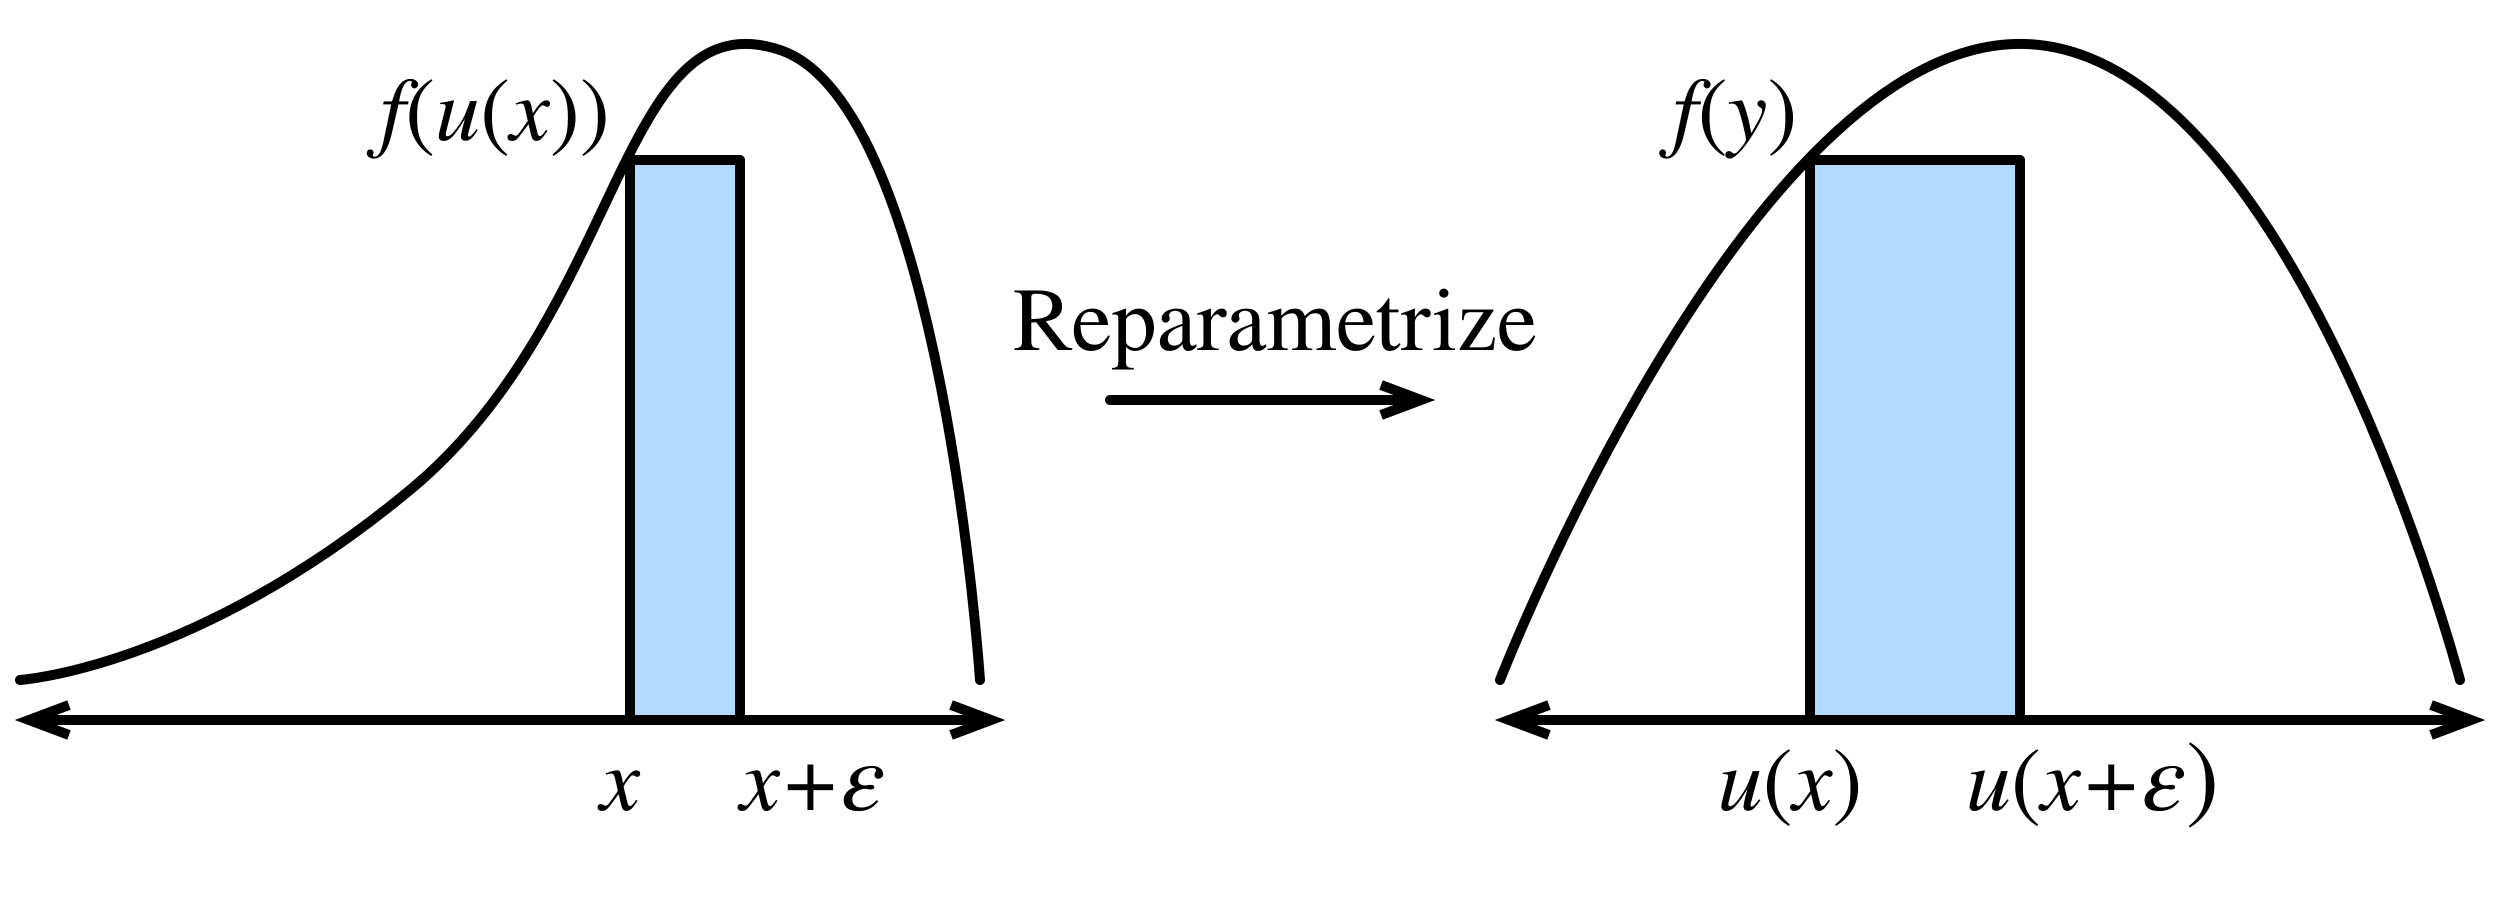
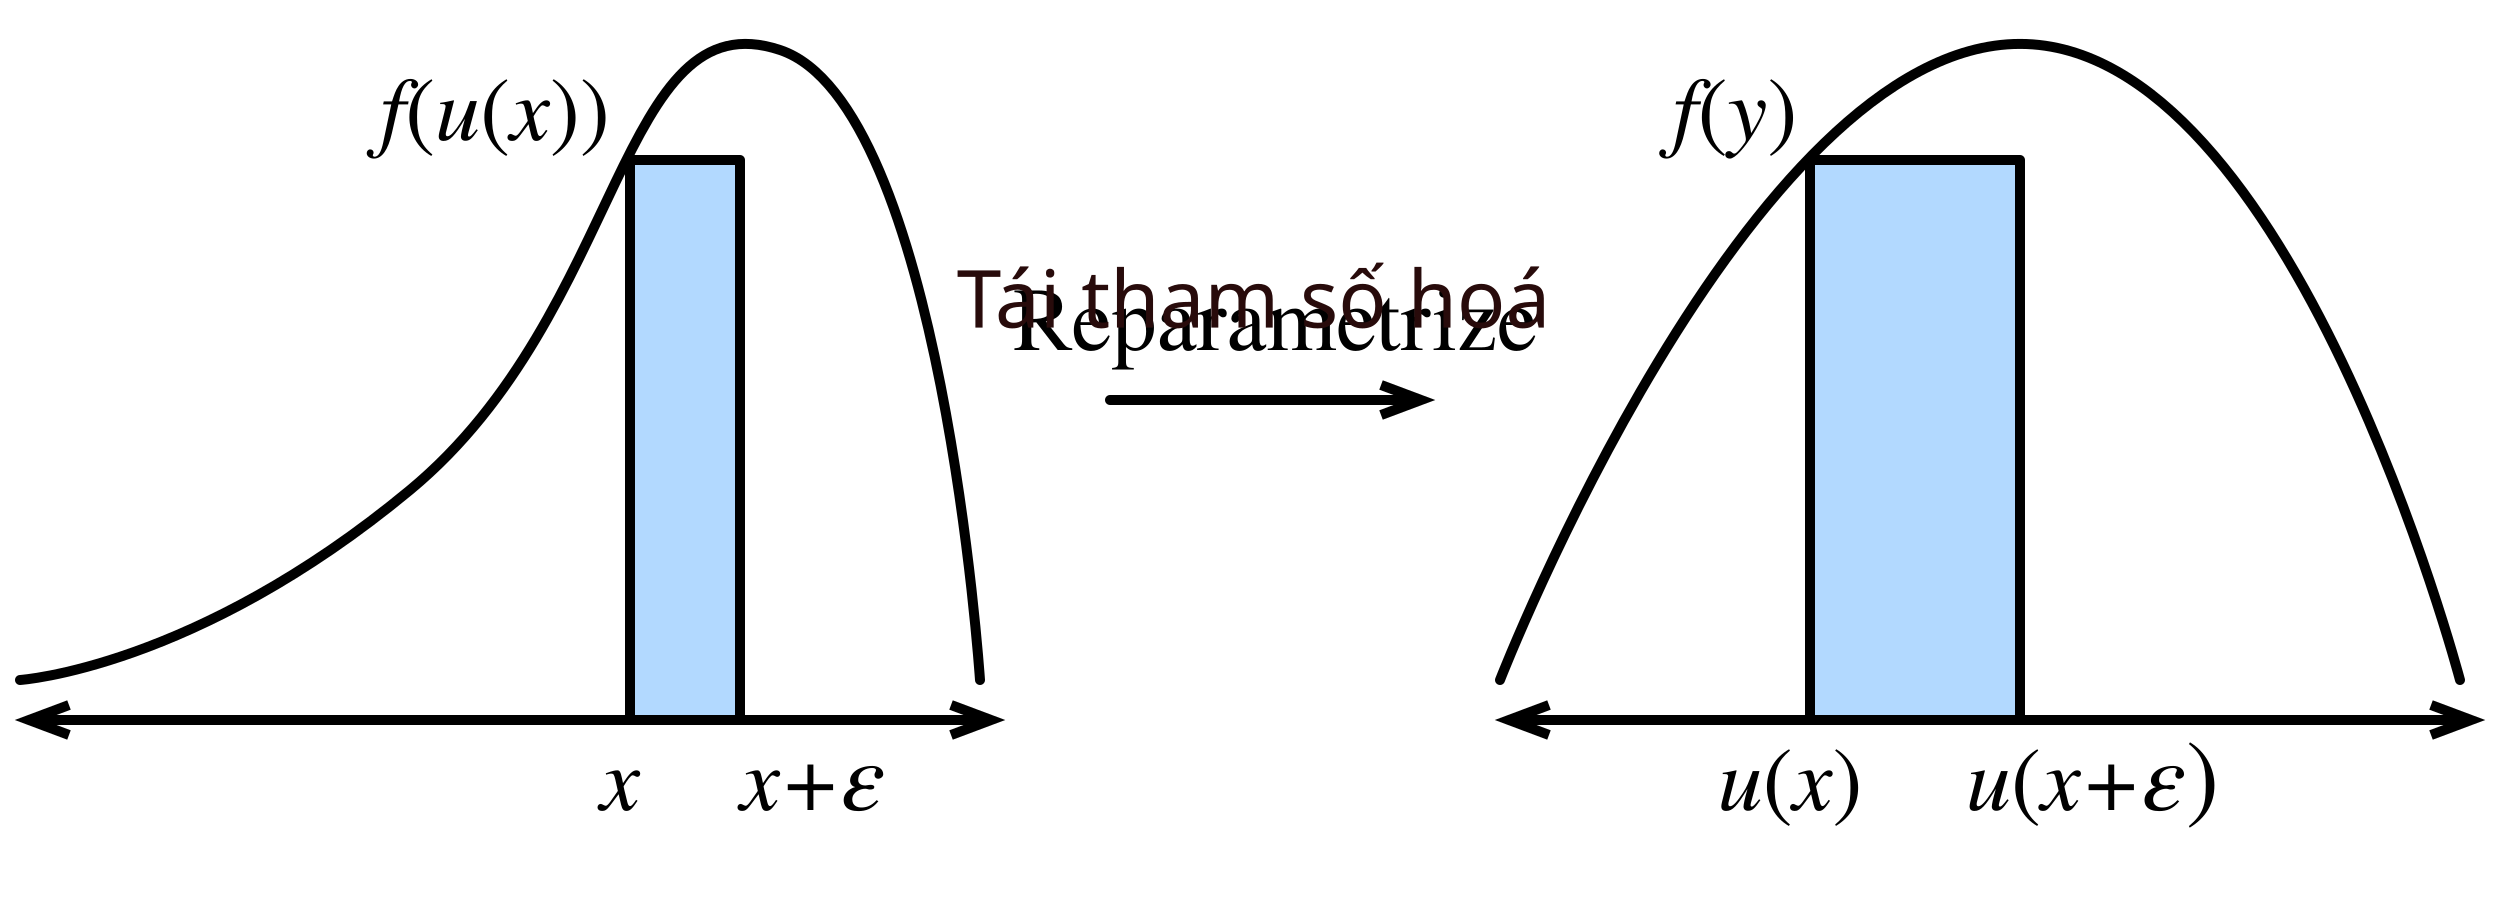
- <svg xmlns="http://www.w3.org/2000/svg" xmlns:xlink="http://www.w3.org/1999/xlink" width="250pt" height="91pt" viewBox="0 0 250 91" version="1.1">
-   <defs>
-     <g>
+ <svg xmlns="http://www.w3.org/2000/svg" xmlns:xlink="http://www.w3.org/1999/xlink" width="250pt" height="91pt" viewBox="0 0 250 91" version="1.1" id="svg235">
+   <defs id="defs78">
+     <g id="g76">
      <symbol overflow="visible" id="glyph0-0">
-         <path style="stroke:none;" d="" />
+         <path style="stroke:none;" d="" id="path10" />
      </symbol>
      <symbol overflow="visible" id="glyph0-1">
-         <path style="stroke:none;" d="M 2.188 -3.188 C 2.062 -3.812 1.953 -3.969 1.734 -3.969 C 1.516 -3.969 1.219 -3.906 0.672 -3.703 L 0.578 -3.672 L 0.609 -3.531 L 0.766 -3.578 C 0.938 -3.625 1.047 -3.641 1.109 -3.641 C 1.344 -3.641 1.406 -3.562 1.531 -3.031 L 1.781 -1.906 L 1.047 -0.859 C 0.859 -0.594 0.688 -0.422 0.578 -0.422 C 0.531 -0.422 0.438 -0.453 0.344 -0.5 C 0.234 -0.562 0.141 -0.609 0.062 -0.609 C -0.109 -0.609 -0.25 -0.453 -0.25 -0.281 C -0.25 -0.047 -0.078 0.094 0.203 0.094 C 0.484 0.094 0.672 0.016 1.062 -0.516 L 1.859 -1.578 L 2.109 -0.516 C 2.219 -0.062 2.359 0.094 2.641 0.094 C 2.984 0.094 3.219 -0.109 3.75 -0.922 L 3.609 -1.016 C 3.531 -0.922 3.5 -0.859 3.422 -0.75 C 3.219 -0.484 3.109 -0.391 3 -0.391 C 2.875 -0.391 2.797 -0.516 2.734 -0.766 L 2.438 -1.969 C 2.391 -2.188 2.359 -2.312 2.359 -2.375 C 2.766 -3.062 3.094 -3.469 3.25 -3.469 C 3.469 -3.469 3.547 -3.312 3.719 -3.312 C 3.891 -3.312 4.016 -3.453 4.016 -3.641 C 4.016 -3.828 3.875 -3.969 3.656 -3.969 C 3.266 -3.969 2.922 -3.641 2.297 -2.688 Z M 2.188 -3.188 " />
+         <path style="stroke:none;" d="M 2.188 -3.188 C 2.062 -3.812 1.953 -3.969 1.734 -3.969 C 1.516 -3.969 1.219 -3.906 0.672 -3.703 L 0.578 -3.672 L 0.609 -3.531 L 0.766 -3.578 C 0.938 -3.625 1.047 -3.641 1.109 -3.641 C 1.344 -3.641 1.406 -3.562 1.531 -3.031 L 1.781 -1.906 L 1.047 -0.859 C 0.859 -0.594 0.688 -0.422 0.578 -0.422 C 0.531 -0.422 0.438 -0.453 0.344 -0.5 C 0.234 -0.562 0.141 -0.609 0.062 -0.609 C -0.109 -0.609 -0.25 -0.453 -0.25 -0.281 C -0.25 -0.047 -0.078 0.094 0.203 0.094 C 0.484 0.094 0.672 0.016 1.062 -0.516 L 1.859 -1.578 L 2.109 -0.516 C 2.219 -0.062 2.359 0.094 2.641 0.094 C 2.984 0.094 3.219 -0.109 3.75 -0.922 L 3.609 -1.016 C 3.531 -0.922 3.5 -0.859 3.422 -0.75 C 3.219 -0.484 3.109 -0.391 3 -0.391 C 2.875 -0.391 2.797 -0.516 2.734 -0.766 L 2.438 -1.969 C 2.391 -2.188 2.359 -2.312 2.359 -2.375 C 2.766 -3.062 3.094 -3.469 3.25 -3.469 C 3.469 -3.469 3.547 -3.312 3.719 -3.312 C 3.891 -3.312 4.016 -3.453 4.016 -3.641 C 4.016 -3.828 3.875 -3.969 3.656 -3.969 C 3.266 -3.969 2.922 -3.641 2.297 -2.688 Z M 2.188 -3.188 " id="path13" />
      </symbol>
      <symbol overflow="visible" id="glyph0-2">
-         <path style="stroke:none;" d="M 5.312 -1.984 L 5.312 -2.578 L 3.344 -2.578 L 3.344 -4.547 L 2.75 -4.547 L 2.75 -2.578 L 0.781 -2.578 L 0.781 -1.984 L 2.75 -1.984 L 2.75 0 L 3.344 0 L 3.344 -1.984 Z M 5.312 -1.984 " />
+         <path style="stroke:none;" d="M 5.312 -1.984 L 5.312 -2.578 L 3.344 -2.578 L 3.344 -4.547 L 2.75 -4.547 L 2.75 -2.578 L 0.781 -2.578 L 0.781 -1.984 L 2.75 -1.984 L 2.75 0 L 3.344 0 L 3.344 -1.984 Z M 5.312 -1.984 " id="path16" />
      </symbol>
      <symbol overflow="visible" id="glyph0-3">
-         <path style="stroke:none;" d="M 0.375 -3.859 L 0.312 -3.562 L 1.125 -3.562 L 0.328 0.219 C 0.125 1.188 -0.156 1.672 -0.547 1.672 C -0.641 1.672 -0.719 1.609 -0.719 1.531 C -0.719 1.438 -0.641 1.391 -0.641 1.266 C -0.641 1.078 -0.781 0.938 -0.984 0.938 C -1.172 0.938 -1.328 1.109 -1.328 1.312 C -1.328 1.625 -1.016 1.859 -0.609 1.859 C 0.203 1.859 0.812 0.984 1.188 -0.688 L 1.844 -3.562 L 2.812 -3.562 L 2.859 -3.859 L 1.906 -3.859 C 2.156 -5.281 2.5 -5.906 3 -5.906 C 3.125 -5.906 3.188 -5.859 3.188 -5.781 C 3.188 -5.703 3.109 -5.656 3.109 -5.516 C 3.109 -5.297 3.281 -5.156 3.438 -5.156 C 3.641 -5.156 3.812 -5.344 3.812 -5.547 C 3.812 -5.875 3.484 -6.109 3.047 -6.109 C 2.5 -6.109 2.125 -5.797 1.859 -5.406 C 1.562 -4.984 1.406 -4.484 1.203 -3.859 Z M 0.375 -3.859 " />
+         <path style="stroke:none;" d="M 0.375 -3.859 L 0.312 -3.562 L 1.125 -3.562 L 0.328 0.219 C 0.125 1.188 -0.156 1.672 -0.547 1.672 C -0.641 1.672 -0.719 1.609 -0.719 1.531 C -0.719 1.438 -0.641 1.391 -0.641 1.266 C -0.641 1.078 -0.781 0.938 -0.984 0.938 C -1.172 0.938 -1.328 1.109 -1.328 1.312 C -1.328 1.625 -1.016 1.859 -0.609 1.859 C 0.203 1.859 0.812 0.984 1.188 -0.688 L 1.844 -3.562 L 2.812 -3.562 L 2.859 -3.859 L 1.906 -3.859 C 2.156 -5.281 2.5 -5.906 3 -5.906 C 3.125 -5.906 3.188 -5.859 3.188 -5.781 C 3.188 -5.703 3.109 -5.656 3.109 -5.516 C 3.109 -5.297 3.281 -5.156 3.438 -5.156 C 3.641 -5.156 3.812 -5.344 3.812 -5.547 C 3.812 -5.875 3.484 -6.109 3.047 -6.109 C 2.5 -6.109 2.125 -5.797 1.859 -5.406 C 1.562 -4.984 1.406 -4.484 1.203 -3.859 Z M 0.375 -3.859 " id="path19" />
      </symbol>
      <symbol overflow="visible" id="glyph0-4">
-         <path style="stroke:none;" d="M 4.156 -1.078 C 3.688 -0.469 3.547 -0.344 3.406 -0.344 C 3.344 -0.344 3.297 -0.391 3.297 -0.5 C 3.297 -0.609 3.422 -1.031 3.469 -1.203 L 4.188 -3.891 L 3.516 -3.891 C 3.078 -2.688 2.953 -2.344 2.531 -1.703 C 1.969 -0.859 1.562 -0.375 1.25 -0.375 C 1.109 -0.375 1.078 -0.469 1.078 -0.609 C 1.078 -0.641 1.094 -0.719 1.094 -0.75 L 1.906 -3.938 L 1.859 -3.969 C 1.344 -3.859 1.031 -3.781 0.516 -3.719 L 0.516 -3.594 C 0.859 -3.594 0.875 -3.594 0.969 -3.547 C 1.016 -3.516 1.062 -3.453 1.062 -3.391 C 1.062 -3.312 1.016 -3.078 0.938 -2.781 L 0.625 -1.531 C 0.453 -0.875 0.375 -0.547 0.375 -0.375 C 0.375 -0.047 0.547 0.094 0.859 0.094 C 1.5 0.094 1.938 -0.375 3 -2.125 C 2.719 -1.156 2.594 -0.547 2.594 -0.344 C 2.594 -0.078 2.766 0.078 3.031 0.078 C 3.453 0.078 3.688 -0.094 4.281 -0.984 Z M 4.156 -1.078 " />
+         <path style="stroke:none;" d="M 4.156 -1.078 C 3.688 -0.469 3.547 -0.344 3.406 -0.344 C 3.344 -0.344 3.297 -0.391 3.297 -0.5 C 3.297 -0.609 3.422 -1.031 3.469 -1.203 L 4.188 -3.891 L 3.516 -3.891 C 3.078 -2.688 2.953 -2.344 2.531 -1.703 C 1.969 -0.859 1.562 -0.375 1.25 -0.375 C 1.109 -0.375 1.078 -0.469 1.078 -0.609 C 1.078 -0.641 1.094 -0.719 1.094 -0.75 L 1.906 -3.938 L 1.859 -3.969 C 1.344 -3.859 1.031 -3.781 0.516 -3.719 L 0.516 -3.594 C 0.859 -3.594 0.875 -3.594 0.969 -3.547 C 1.016 -3.516 1.062 -3.453 1.062 -3.391 C 1.062 -3.312 1.016 -3.078 0.938 -2.781 L 0.625 -1.531 C 0.453 -0.875 0.375 -0.547 0.375 -0.375 C 0.375 -0.047 0.547 0.094 0.859 0.094 C 1.5 0.094 1.938 -0.375 3 -2.125 C 2.719 -1.156 2.594 -0.547 2.594 -0.344 C 2.594 -0.078 2.766 0.078 3.031 0.078 C 3.453 0.078 3.688 -0.094 4.281 -0.984 Z M 4.156 -1.078 " id="path22" />
      </symbol>
      <symbol overflow="visible" id="glyph0-5">
-         <path style="stroke:none;" d="M 2.188 -1.672 C 2.031 -2.469 1.562 -3.969 1.422 -3.969 L 1.391 -3.969 C 0.906 -3.891 0.609 -3.844 0.422 -3.812 C 0.328 -3.781 0.234 -3.766 0.141 -3.75 L 0.141 -3.594 C 0.234 -3.625 0.312 -3.641 0.406 -3.641 C 0.781 -3.641 0.938 -3.5 1.109 -3.062 C 1.344 -2.453 1.844 -0.438 1.844 -0.078 C 1.844 0.031 1.812 0.141 1.75 0.25 C 1.688 0.359 1.281 0.891 1.109 1.062 C 0.906 1.281 0.797 1.359 0.688 1.359 C 0.453 1.359 0.453 1.109 0.141 1.109 C -0.062 1.109 -0.219 1.266 -0.219 1.469 C -0.219 1.703 -0.031 1.859 0.25 1.859 C 0.75 1.859 1.719 0.812 2.656 -0.734 C 3.406 -1.969 3.828 -2.969 3.828 -3.469 C 3.828 -3.75 3.641 -3.969 3.359 -3.969 C 3.156 -3.969 3 -3.828 3 -3.641 C 3 -3.484 3.062 -3.406 3.234 -3.281 C 3.406 -3.172 3.469 -3.125 3.469 -3 C 3.469 -2.594 3.141 -1.953 2.375 -0.688 Z M 2.188 -1.672 " />
+         <path style="stroke:none;" d="M 2.188 -1.672 C 2.031 -2.469 1.562 -3.969 1.422 -3.969 L 1.391 -3.969 C 0.906 -3.891 0.609 -3.844 0.422 -3.812 C 0.328 -3.781 0.234 -3.766 0.141 -3.75 L 0.141 -3.594 C 0.234 -3.625 0.312 -3.641 0.406 -3.641 C 0.781 -3.641 0.938 -3.5 1.109 -3.062 C 1.344 -2.453 1.844 -0.438 1.844 -0.078 C 1.844 0.031 1.812 0.141 1.75 0.25 C 1.688 0.359 1.281 0.891 1.109 1.062 C 0.906 1.281 0.797 1.359 0.688 1.359 C 0.453 1.359 0.453 1.109 0.141 1.109 C -0.062 1.109 -0.219 1.266 -0.219 1.469 C -0.219 1.703 -0.031 1.859 0.25 1.859 C 0.75 1.859 1.719 0.812 2.656 -0.734 C 3.406 -1.969 3.828 -2.969 3.828 -3.469 C 3.828 -3.75 3.641 -3.969 3.359 -3.969 C 3.156 -3.969 3 -3.828 3 -3.641 C 3 -3.484 3.062 -3.406 3.234 -3.281 C 3.406 -3.172 3.469 -3.125 3.469 -3 C 3.469 -2.594 3.141 -1.953 2.375 -0.688 Z M 2.188 -1.672 " id="path25" />
      </symbol>
      <symbol overflow="visible" id="glyph1-0">
-         <path style="stroke:none;" d="" />
+         <path style="stroke:none;" d="" id="path28" />
      </symbol>
      <symbol overflow="visible" id="glyph1-1">
-         <path style="stroke:none;" d="M 3.594 -0.984 C 3.062 -0.406 2.578 -0.25 2.047 -0.25 C 1.625 -0.25 1.156 -0.453 1.156 -1.062 C 1.156 -1.812 1.984 -2.125 2.453 -2.125 C 2.656 -2.125 2.734 -2.047 2.906 -2.047 C 3.234 -2.047 3.359 -2.125 3.359 -2.312 C 3.359 -2.438 3.203 -2.516 3.016 -2.516 C 2.766 -2.516 2.594 -2.453 2.484 -2.453 C 2.062 -2.453 1.75 -2.625 1.75 -2.984 C 1.75 -3.906 2.578 -4.203 3.156 -4.203 C 3.391 -4.203 3.531 -4.109 3.531 -4 C 3.531 -3.812 3.375 -3.719 3.375 -3.516 C 3.375 -3.281 3.531 -3.125 3.766 -3.125 C 3.953 -3.125 4.25 -3.297 4.25 -3.578 C 4.25 -4.062 3.812 -4.406 3.172 -4.406 C 1.797 -4.406 0.938 -3.703 0.938 -2.938 C 0.938 -2.641 1.125 -2.359 1.453 -2.297 C 0.812 -2.125 0.297 -1.625 0.297 -1 C 0.297 -0.484 0.562 0.109 1.766 0.109 C 2.516 0.109 3.156 -0.109 3.766 -0.875 Z M 3.594 -0.984 " />
+         <path style="stroke:none;" d="M 3.594 -0.984 C 3.062 -0.406 2.578 -0.25 2.047 -0.25 C 1.625 -0.25 1.156 -0.453 1.156 -1.062 C 1.156 -1.812 1.984 -2.125 2.453 -2.125 C 2.656 -2.125 2.734 -2.047 2.906 -2.047 C 3.234 -2.047 3.359 -2.125 3.359 -2.312 C 3.359 -2.438 3.203 -2.516 3.016 -2.516 C 2.766 -2.516 2.594 -2.453 2.484 -2.453 C 2.062 -2.453 1.75 -2.625 1.75 -2.984 C 1.75 -3.906 2.578 -4.203 3.156 -4.203 C 3.391 -4.203 3.531 -4.109 3.531 -4 C 3.531 -3.812 3.375 -3.719 3.375 -3.516 C 3.375 -3.281 3.531 -3.125 3.766 -3.125 C 3.953 -3.125 4.25 -3.297 4.25 -3.578 C 4.25 -4.062 3.812 -4.406 3.172 -4.406 C 1.797 -4.406 0.938 -3.703 0.938 -2.938 C 0.938 -2.641 1.125 -2.359 1.453 -2.297 C 0.812 -2.125 0.297 -1.625 0.297 -1 C 0.297 -0.484 0.562 0.109 1.766 0.109 C 2.516 0.109 3.156 -0.109 3.766 -0.875 Z M 3.594 -0.984 " id="path31" />
      </symbol>
      <symbol overflow="visible" id="glyph2-0">
-         <path style="stroke:none;" d="" />
+         <path style="stroke:none;" d="" id="path34" />
      </symbol>
      <symbol overflow="visible" id="glyph2-1">
-         <path style="stroke:none;" d="M 2.734 1.453 C 1.469 0.391 1.203 -0.625 1.203 -2.297 C 1.203 -4.031 1.484 -4.875 2.734 -5.938 L 2.656 -6.078 C 1.219 -5.234 0.438 -3.938 0.438 -2.266 C 0.438 -0.734 1.203 0.781 2.625 1.594 Z M 2.734 1.453 " />
+         <path style="stroke:none;" d="M 2.734 1.453 C 1.469 0.391 1.203 -0.625 1.203 -2.297 C 1.203 -4.031 1.484 -4.875 2.734 -5.938 L 2.656 -6.078 C 1.219 -5.234 0.438 -3.938 0.438 -2.266 C 0.438 -0.734 1.203 0.781 2.625 1.594 Z M 2.734 1.453 " id="path37" />
      </symbol>
      <symbol overflow="visible" id="glyph2-2">
-         <path style="stroke:none;" d="M 0.266 -5.938 C 1.562 -4.906 1.797 -3.875 1.797 -2.203 C 1.797 -0.453 1.531 0.391 0.266 1.453 L 0.344 1.594 C 1.766 0.719 2.562 -0.562 2.562 -2.219 C 2.562 -3.75 1.75 -5.25 0.375 -6.078 Z M 0.266 -5.938 " />
+         <path style="stroke:none;" d="M 0.266 -5.938 C 1.562 -4.906 1.797 -3.875 1.797 -2.203 C 1.797 -0.453 1.531 0.391 0.266 1.453 L 0.344 1.594 C 1.766 0.719 2.562 -0.562 2.562 -2.219 C 2.562 -3.75 1.75 -5.25 0.375 -6.078 Z M 0.266 -5.938 " id="path40" />
      </symbol>
      <symbol overflow="visible" id="glyph2-3">
-         <path style="stroke:none;" d="M 5.938 0 L 5.938 -0.172 C 5.547 -0.203 5.359 -0.266 5.094 -0.594 L 3.297 -2.875 C 4.422 -3.047 4.922 -3.562 4.922 -4.344 C 4.922 -4.75 4.781 -5.188 4.484 -5.422 C 4.094 -5.734 3.453 -5.953 2.594 -5.953 L 0.156 -5.953 L 0.156 -5.781 C 0.844 -5.734 0.922 -5.625 0.922 -4.953 L 0.922 -1.109 C 0.922 -0.328 0.828 -0.219 0.156 -0.172 L 0.156 0 L 2.641 0 L 2.641 -0.172 C 1.938 -0.219 1.844 -0.328 1.844 -1.016 L 1.844 -2.75 L 2.344 -2.766 L 4.484 0 Z M 1.844 -5.25 C 1.844 -5.562 1.984 -5.625 2.297 -5.625 C 3.406 -5.625 3.938 -5.234 3.938 -4.422 C 3.938 -3.969 3.75 -3.578 3.422 -3.391 C 3.016 -3.172 2.703 -3.109 1.844 -3.094 Z M 1.844 -5.25 " />
+         <path style="stroke:none;" d="M 5.938 0 L 5.938 -0.172 C 5.547 -0.203 5.359 -0.266 5.094 -0.594 L 3.297 -2.875 C 4.422 -3.047 4.922 -3.562 4.922 -4.344 C 4.922 -4.75 4.781 -5.188 4.484 -5.422 C 4.094 -5.734 3.453 -5.953 2.594 -5.953 L 0.156 -5.953 L 0.156 -5.781 C 0.844 -5.734 0.922 -5.625 0.922 -4.953 L 0.922 -1.109 C 0.922 -0.328 0.828 -0.219 0.156 -0.172 L 0.156 0 L 2.641 0 L 2.641 -0.172 C 1.938 -0.219 1.844 -0.328 1.844 -1.016 L 1.844 -2.75 L 2.344 -2.766 L 4.484 0 Z M 1.844 -5.25 C 1.844 -5.562 1.984 -5.625 2.297 -5.625 C 3.406 -5.625 3.938 -5.234 3.938 -4.422 C 3.938 -3.969 3.75 -3.578 3.422 -3.391 C 3.016 -3.172 2.703 -3.109 1.844 -3.094 Z M 1.844 -5.25 " id="path43" />
      </symbol>
      <symbol overflow="visible" id="glyph2-4">
-         <path style="stroke:none;" d="M 3.672 -1.469 C 3.234 -0.812 2.891 -0.531 2.281 -0.531 C 1.875 -0.531 1.531 -0.688 1.281 -1.031 C 0.969 -1.453 0.922 -1.812 0.875 -2.5 L 3.641 -2.5 C 3.609 -2.984 3.516 -3.266 3.344 -3.516 C 3.047 -3.922 2.641 -4.141 2.094 -4.141 C 0.953 -4.141 0.219 -3.219 0.219 -1.953 C 0.219 -0.719 0.875 0.094 1.938 0.094 C 2.828 0.094 3.469 -0.438 3.812 -1.406 Z M 0.891 -2.781 C 0.984 -3.453 1.344 -3.812 1.844 -3.812 C 2.438 -3.812 2.625 -3.516 2.734 -2.781 Z M 0.891 -2.781 " />
+         <path style="stroke:none;" d="M 3.672 -1.469 C 3.234 -0.812 2.891 -0.531 2.281 -0.531 C 1.875 -0.531 1.531 -0.688 1.281 -1.031 C 0.969 -1.453 0.922 -1.812 0.875 -2.5 L 3.641 -2.5 C 3.609 -2.984 3.516 -3.266 3.344 -3.516 C 3.047 -3.922 2.641 -4.141 2.094 -4.141 C 0.953 -4.141 0.219 -3.219 0.219 -1.953 C 0.219 -0.719 0.875 0.094 1.938 0.094 C 2.828 0.094 3.469 -0.438 3.812 -1.406 Z M 0.891 -2.781 C 0.984 -3.453 1.344 -3.812 1.844 -3.812 C 2.438 -3.812 2.625 -3.516 2.734 -2.781 Z M 0.891 -2.781 " id="path46" />
      </symbol>
      <symbol overflow="visible" id="glyph2-5">
-         <path style="stroke:none;" d="M 1.438 -4.125 L 1.375 -4.141 C 0.906 -3.953 0.578 -3.828 0.078 -3.688 L 0.078 -3.531 C 0.156 -3.547 0.219 -3.547 0.312 -3.547 C 0.609 -3.547 0.672 -3.453 0.672 -3.031 L 0.672 1.172 C 0.672 1.641 0.578 1.75 0.047 1.797 L 0.047 1.953 L 2.219 1.953 L 2.219 1.797 C 1.547 1.781 1.438 1.688 1.438 1.109 L 1.438 -0.297 C 1.75 0 1.969 0.094 2.344 0.094 C 3.406 0.094 4.234 -0.922 4.234 -2.219 C 4.234 -3.344 3.594 -4.141 2.734 -4.141 C 2.219 -4.141 1.828 -3.922 1.438 -3.422 Z M 1.438 -3 C 1.438 -3.281 1.938 -3.594 2.344 -3.594 C 3.016 -3.594 3.453 -2.922 3.453 -1.859 C 3.453 -0.875 3.016 -0.203 2.359 -0.203 C 1.938 -0.203 1.438 -0.516 1.438 -0.797 Z M 1.438 -3 " />
+         <path style="stroke:none;" d="M 1.438 -4.125 L 1.375 -4.141 C 0.906 -3.953 0.578 -3.828 0.078 -3.688 L 0.078 -3.531 C 0.156 -3.547 0.219 -3.547 0.312 -3.547 C 0.609 -3.547 0.672 -3.453 0.672 -3.031 L 0.672 1.172 C 0.672 1.641 0.578 1.75 0.047 1.797 L 0.047 1.953 L 2.219 1.953 L 2.219 1.797 C 1.547 1.781 1.438 1.688 1.438 1.109 L 1.438 -0.297 C 1.75 0 1.969 0.094 2.344 0.094 C 3.406 0.094 4.234 -0.922 4.234 -2.219 C 4.234 -3.344 3.594 -4.141 2.734 -4.141 C 2.219 -4.141 1.828 -3.922 1.438 -3.422 Z M 1.438 -3 C 1.438 -3.281 1.938 -3.594 2.344 -3.594 C 3.016 -3.594 3.453 -2.922 3.453 -1.859 C 3.453 -0.875 3.016 -0.203 2.359 -0.203 C 1.938 -0.203 1.438 -0.516 1.438 -0.797 Z M 1.438 -3 " id="path49" />
      </symbol>
      <symbol overflow="visible" id="glyph2-6">
-         <path style="stroke:none;" d="M 3.984 -0.594 C 3.828 -0.469 3.734 -0.422 3.594 -0.422 C 3.422 -0.422 3.312 -0.609 3.312 -1.016 L 3.312 -2.734 C 3.312 -3.281 3.281 -3.469 3.062 -3.734 C 2.844 -4 2.5 -4.141 2 -4.141 C 1.594 -4.141 1.219 -4.031 0.969 -3.875 C 0.641 -3.672 0.5 -3.391 0.5 -3.156 C 0.5 -2.906 0.703 -2.734 0.891 -2.734 C 1.125 -2.734 1.312 -2.938 1.312 -3.109 C 1.312 -3.297 1.25 -3.328 1.25 -3.484 C 1.25 -3.719 1.516 -3.922 1.875 -3.922 C 2.281 -3.922 2.578 -3.672 2.578 -3.109 L 2.578 -2.625 C 1.562 -2.25 1.234 -2.078 0.969 -1.906 C 0.609 -1.672 0.328 -1.312 0.328 -0.844 C 0.328 -0.25 0.719 0.094 1.281 0.094 C 1.672 0.094 2.109 -0.031 2.578 -0.562 L 2.594 -0.562 C 2.641 -0.094 2.828 0.094 3.172 0.094 C 3.469 0.094 3.703 0 3.984 -0.344 Z M 2.578 -1.141 C 2.578 -0.875 2.531 -0.75 2.266 -0.578 C 2.109 -0.484 1.922 -0.438 1.75 -0.438 C 1.391 -0.438 1.125 -0.641 1.125 -1.125 C 1.125 -1.406 1.219 -1.625 1.438 -1.812 C 1.656 -2.031 2.031 -2.219 2.578 -2.406 Z M 2.578 -1.141 " />
+         <path style="stroke:none;" d="M 3.984 -0.594 C 3.828 -0.469 3.734 -0.422 3.594 -0.422 C 3.422 -0.422 3.312 -0.609 3.312 -1.016 L 3.312 -2.734 C 3.312 -3.281 3.281 -3.469 3.062 -3.734 C 2.844 -4 2.5 -4.141 2 -4.141 C 1.594 -4.141 1.219 -4.031 0.969 -3.875 C 0.641 -3.672 0.5 -3.391 0.5 -3.156 C 0.5 -2.906 0.703 -2.734 0.891 -2.734 C 1.125 -2.734 1.312 -2.938 1.312 -3.109 C 1.312 -3.297 1.25 -3.328 1.25 -3.484 C 1.25 -3.719 1.516 -3.922 1.875 -3.922 C 2.281 -3.922 2.578 -3.672 2.578 -3.109 L 2.578 -2.625 C 1.562 -2.25 1.234 -2.078 0.969 -1.906 C 0.609 -1.672 0.328 -1.312 0.328 -0.844 C 0.328 -0.25 0.719 0.094 1.281 0.094 C 1.672 0.094 2.109 -0.031 2.578 -0.562 L 2.594 -0.562 C 2.641 -0.094 2.828 0.094 3.172 0.094 C 3.469 0.094 3.703 0 3.984 -0.344 Z M 2.578 -1.141 C 2.578 -0.875 2.531 -0.75 2.266 -0.578 C 2.109 -0.484 1.922 -0.438 1.75 -0.438 C 1.391 -0.438 1.125 -0.641 1.125 -1.125 C 1.125 -1.406 1.219 -1.625 1.438 -1.812 C 1.656 -2.031 2.031 -2.219 2.578 -2.406 Z M 2.578 -1.141 " id="path52" />
      </symbol>
      <symbol overflow="visible" id="glyph2-7">
-         <path style="stroke:none;" d="M 1.438 -4.125 L 1.391 -4.141 C 0.922 -3.953 0.594 -3.828 0.062 -3.656 L 0.062 -3.516 C 0.188 -3.531 0.266 -3.547 0.375 -3.547 C 0.609 -3.547 0.688 -3.406 0.688 -3 L 0.688 -0.75 C 0.688 -0.312 0.625 -0.25 0.047 -0.141 L 0.047 0 L 2.203 0 L 2.203 -0.141 C 1.594 -0.156 1.438 -0.297 1.438 -0.812 L 1.438 -2.828 C 1.438 -3.125 1.812 -3.578 2.062 -3.578 C 2.125 -3.578 2.203 -3.531 2.297 -3.438 C 2.453 -3.297 2.547 -3.266 2.656 -3.266 C 2.875 -3.266 3.016 -3.406 3.016 -3.656 C 3.016 -3.953 2.828 -4.141 2.516 -4.141 C 2.141 -4.141 1.891 -3.938 1.438 -3.297 Z M 1.438 -4.125 " />
+         <path style="stroke:none;" d="M 1.438 -4.125 L 1.391 -4.141 C 0.922 -3.953 0.594 -3.828 0.062 -3.656 L 0.062 -3.516 C 0.188 -3.531 0.266 -3.547 0.375 -3.547 C 0.609 -3.547 0.688 -3.406 0.688 -3 L 0.688 -0.75 C 0.688 -0.312 0.625 -0.25 0.047 -0.141 L 0.047 0 L 2.203 0 L 2.203 -0.141 C 1.594 -0.156 1.438 -0.297 1.438 -0.812 L 1.438 -2.828 C 1.438 -3.125 1.812 -3.578 2.062 -3.578 C 2.125 -3.578 2.203 -3.531 2.297 -3.438 C 2.453 -3.297 2.547 -3.266 2.656 -3.266 C 2.875 -3.266 3.016 -3.406 3.016 -3.656 C 3.016 -3.953 2.828 -4.141 2.516 -4.141 C 2.141 -4.141 1.891 -3.938 1.438 -3.297 Z M 1.438 -4.125 " id="path55" />
      </symbol>
      <symbol overflow="visible" id="glyph2-8">
-         <path style="stroke:none;" d="M 6.969 0 L 6.969 -0.141 L 6.734 -0.156 C 6.469 -0.172 6.359 -0.281 6.359 -0.688 L 6.359 -2.516 C 6.359 -3.578 6.031 -4.141 5.312 -4.141 C 4.781 -4.141 4.328 -3.906 3.844 -3.391 C 3.688 -3.891 3.375 -4.141 2.891 -4.141 C 2.484 -4.141 2.109 -4.062 1.516 -3.453 L 1.5 -3.453 L 1.5 -4.109 L 1.422 -4.141 C 0.969 -3.969 0.672 -3.875 0.172 -3.734 L 0.172 -3.578 C 0.281 -3.609 0.359 -3.625 0.453 -3.625 C 0.688 -3.625 0.781 -3.469 0.781 -3.031 L 0.781 -0.797 C 0.781 -0.266 0.641 -0.141 0.141 -0.141 L 0.141 0 L 2.141 0 L 2.141 -0.141 C 1.672 -0.156 1.531 -0.25 1.531 -0.625 L 1.531 -3.125 C 1.531 -3.156 1.578 -3.219 1.641 -3.281 C 1.828 -3.5 2.266 -3.672 2.594 -3.672 C 2.984 -3.672 3.188 -3.297 3.188 -2.672 L 3.188 -0.781 C 3.188 -0.219 3.094 -0.172 2.578 -0.141 L 2.578 0 L 4.594 0 L 4.594 -0.141 C 4.078 -0.141 3.938 -0.266 3.938 -0.859 L 3.938 -3.125 C 4.219 -3.516 4.484 -3.672 4.906 -3.672 C 5.422 -3.672 5.594 -3.375 5.594 -2.656 L 5.594 -0.812 C 5.594 -0.281 5.516 -0.188 5.016 -0.141 L 5.016 0 Z M 6.969 0 " />
+         <path style="stroke:none;" d="M 6.969 0 L 6.969 -0.141 L 6.734 -0.156 C 6.469 -0.172 6.359 -0.281 6.359 -0.688 L 6.359 -2.516 C 6.359 -3.578 6.031 -4.141 5.312 -4.141 C 4.781 -4.141 4.328 -3.906 3.844 -3.391 C 3.688 -3.891 3.375 -4.141 2.891 -4.141 C 2.484 -4.141 2.109 -4.062 1.516 -3.453 L 1.5 -3.453 L 1.5 -4.109 L 1.422 -4.141 C 0.969 -3.969 0.672 -3.875 0.172 -3.734 L 0.172 -3.578 C 0.281 -3.609 0.359 -3.625 0.453 -3.625 C 0.688 -3.625 0.781 -3.469 0.781 -3.031 L 0.781 -0.797 C 0.781 -0.266 0.641 -0.141 0.141 -0.141 L 0.141 0 L 2.141 0 L 2.141 -0.141 C 1.672 -0.156 1.531 -0.25 1.531 -0.625 L 1.531 -3.125 C 1.531 -3.156 1.578 -3.219 1.641 -3.281 C 1.828 -3.5 2.266 -3.672 2.594 -3.672 C 2.984 -3.672 3.188 -3.297 3.188 -2.672 L 3.188 -0.781 C 3.188 -0.219 3.094 -0.172 2.578 -0.141 L 2.578 0 L 4.594 0 L 4.594 -0.141 C 4.078 -0.141 3.938 -0.266 3.938 -0.859 L 3.938 -3.125 C 4.219 -3.516 4.484 -3.672 4.906 -3.672 C 5.422 -3.672 5.594 -3.375 5.594 -2.656 L 5.594 -0.812 C 5.594 -0.281 5.516 -0.188 5.016 -0.141 L 5.016 0 Z M 6.969 0 " id="path58" />
      </symbol>
      <symbol overflow="visible" id="glyph2-9">
-         <path style="stroke:none;" d="M 2.391 -0.688 C 2.203 -0.453 2.047 -0.375 1.859 -0.375 C 1.516 -0.375 1.391 -0.609 1.391 -1.188 L 1.391 -3.766 L 2.297 -3.766 L 2.297 -4.047 L 1.391 -4.047 L 1.391 -5.094 C 1.391 -5.188 1.375 -5.219 1.328 -5.219 C 1.266 -5.125 1.203 -5.047 1.141 -4.953 C 0.797 -4.469 0.5 -4.125 0.266 -4 C 0.172 -3.938 0.109 -3.875 0.109 -3.828 C 0.109 -3.797 0.125 -3.781 0.156 -3.766 L 0.625 -3.766 L 0.625 -1.047 C 0.625 -0.297 0.906 0.094 1.422 0.094 C 1.875 0.094 2.219 -0.125 2.516 -0.594 Z M 2.391 -0.688 " />
+         <path style="stroke:none;" d="M 2.391 -0.688 C 2.203 -0.453 2.047 -0.375 1.859 -0.375 C 1.516 -0.375 1.391 -0.609 1.391 -1.188 L 1.391 -3.766 L 2.297 -3.766 L 2.297 -4.047 L 1.391 -4.047 L 1.391 -5.094 C 1.391 -5.188 1.375 -5.219 1.328 -5.219 C 1.266 -5.125 1.203 -5.047 1.141 -4.953 C 0.797 -4.469 0.5 -4.125 0.266 -4 C 0.172 -3.938 0.109 -3.875 0.109 -3.828 C 0.109 -3.797 0.125 -3.781 0.156 -3.766 L 0.625 -3.766 L 0.625 -1.047 C 0.625 -0.297 0.906 0.094 1.422 0.094 C 1.875 0.094 2.219 -0.125 2.516 -0.594 Z M 2.391 -0.688 " id="path61" />
      </symbol>
      <symbol overflow="visible" id="glyph2-10">
-         <path style="stroke:none;" d="M 1.625 -5.688 C 1.625 -5.938 1.422 -6.141 1.156 -6.141 C 0.906 -6.141 0.703 -5.938 0.703 -5.688 C 0.703 -5.422 0.906 -5.234 1.156 -5.234 C 1.422 -5.234 1.625 -5.422 1.625 -5.688 Z M 2.281 0 L 2.281 -0.141 C 1.688 -0.188 1.609 -0.281 1.609 -0.938 L 1.609 -4.109 L 1.578 -4.141 L 0.188 -3.641 L 0.188 -3.5 C 0.344 -3.547 0.484 -3.547 0.562 -3.547 C 0.781 -3.547 0.859 -3.406 0.859 -2.984 L 0.859 -0.938 C 0.859 -0.25 0.766 -0.172 0.141 -0.141 L 0.141 0 Z M 2.281 0 " />
+         <path style="stroke:none;" d="M 1.625 -5.688 C 1.625 -5.938 1.422 -6.141 1.156 -6.141 C 0.906 -6.141 0.703 -5.938 0.703 -5.688 C 0.703 -5.422 0.906 -5.234 1.156 -5.234 C 1.422 -5.234 1.625 -5.422 1.625 -5.688 Z M 2.281 0 L 2.281 -0.141 C 1.688 -0.188 1.609 -0.281 1.609 -0.938 L 1.609 -4.109 L 1.578 -4.141 L 0.188 -3.641 L 0.188 -3.5 C 0.344 -3.547 0.484 -3.547 0.562 -3.547 C 0.781 -3.547 0.859 -3.406 0.859 -2.984 L 0.859 -0.938 C 0.859 -0.25 0.766 -0.172 0.141 -0.141 L 0.141 0 Z M 2.281 0 " id="path64" />
      </symbol>
      <symbol overflow="visible" id="glyph2-11">
-         <path style="stroke:none;" d="M 3.766 -1.219 L 3.594 -1.266 C 3.516 -0.812 3.484 -0.672 3.359 -0.516 C 3.234 -0.359 2.922 -0.266 2.406 -0.266 L 1.203 -0.266 L 3.625 -3.922 L 3.625 -4.047 L 0.516 -4.047 L 0.484 -2.984 L 0.641 -2.984 C 0.719 -3.641 0.859 -3.781 1.422 -3.781 L 2.641 -3.781 L 0.25 -0.141 L 0.25 0 L 3.625 0 Z M 3.766 -1.219 " />
+         <path style="stroke:none;" d="M 3.766 -1.219 L 3.594 -1.266 C 3.516 -0.812 3.484 -0.672 3.359 -0.516 C 3.234 -0.359 2.922 -0.266 2.406 -0.266 L 1.203 -0.266 L 3.625 -3.922 L 3.625 -4.047 L 0.516 -4.047 L 0.484 -2.984 L 0.641 -2.984 C 0.719 -3.641 0.859 -3.781 1.422 -3.781 L 2.641 -3.781 L 0.25 -0.141 L 0.25 0 L 3.625 0 Z M 3.766 -1.219 " id="path67" />
      </symbol>
      <symbol overflow="visible" id="glyph3-0">
-         <path style="stroke:none;" d="" />
+         <path style="stroke:none;" d="" id="path70" />
      </symbol>
      <symbol overflow="visible" id="glyph3-1">
-         <path style="stroke:none;" d="M 0.297 -6.594 C 1.734 -5.453 1.984 -4.312 1.984 -2.438 C 1.984 -0.5 1.703 0.438 0.297 1.609 L 0.375 1.766 C 1.969 0.797 2.844 -0.625 2.844 -2.469 C 2.844 -4.172 1.938 -5.844 0.406 -6.766 Z M 0.297 -6.594 " />
+         <path style="stroke:none;" d="M 0.297 -6.594 C 1.734 -5.453 1.984 -4.312 1.984 -2.438 C 1.984 -0.5 1.703 0.438 0.297 1.609 L 0.375 1.766 C 1.969 0.797 2.844 -0.625 2.844 -2.469 C 2.844 -4.172 1.938 -5.844 0.406 -6.766 Z M 0.297 -6.594 " id="path73" />
      </symbol>
    </g>
  </defs>
  <g id="surface1">
-     <path style="fill:none;stroke-width:1;stroke-linecap:round;stroke-linejoin:round;stroke:rgb(0%,0%,0%);stroke-opacity:1;stroke-miterlimit:10;" d="M 93.102 80 L 4.898 80 " transform="matrix(1,0,0,1,2,-8)" />
-     <path style="fill:none;stroke-width:1;stroke-linecap:butt;stroke-linejoin:miter;stroke:rgb(0%,0%,0%);stroke-opacity:1;stroke-miterlimit:10;" d="M 0.898 80 L 4.898 80 M 4.898 81.5 L 0.898 80 L 4.898 78.5 " transform="matrix(1,0,0,1,2,-8)" />
-     <path style="fill:none;stroke-width:1;stroke-linecap:butt;stroke-linejoin:miter;stroke:rgb(0%,0%,0%);stroke-opacity:1;stroke-miterlimit:10;" d="M 97.102 80 L 93.102 80 M 93.102 78.5 L 97.102 80 L 93.102 81.5 " transform="matrix(1,0,0,1,2,-8)" />
-     <path style="fill:none;stroke-width:1;stroke-linecap:round;stroke-linejoin:round;stroke:rgb(0%,0%,0%);stroke-opacity:1;stroke-miterlimit:10;" d="M 0 76 C 0 76 17.469 74.848 39 57 C 60.531 39.152 59.852 7.617 76 13 C 92.148 18.383 96 76 96 76 " transform="matrix(1,0,0,1,2,-8)" />
-     <path style="fill:none;stroke-width:1;stroke-linecap:round;stroke-linejoin:round;stroke:rgb(0%,0%,0%);stroke-opacity:1;stroke-miterlimit:10;" d="M 241.102 80 L 152.898 80 " transform="matrix(1,0,0,1,2,-8)" />
-     <path style="fill:none;stroke-width:1;stroke-linecap:butt;stroke-linejoin:miter;stroke:rgb(0%,0%,0%);stroke-opacity:1;stroke-miterlimit:10;" d="M 148.898 80 L 152.898 80 M 152.898 81.5 L 148.898 80 L 152.898 78.5 " transform="matrix(1,0,0,1,2,-8)" />
-     <path style="fill:none;stroke-width:1;stroke-linecap:butt;stroke-linejoin:miter;stroke:rgb(0%,0%,0%);stroke-opacity:1;stroke-miterlimit:10;" d="M 245.102 80 L 241.102 80 M 241.102 78.5 L 245.102 80 L 241.102 81.5 " transform="matrix(1,0,0,1,2,-8)" />
-     <path style="fill:none;stroke-width:1;stroke-linecap:round;stroke-linejoin:round;stroke:rgb(0%,0%,0%);stroke-opacity:1;stroke-miterlimit:10;" d="M 148 76 C 148 76 172.801 12.391 200 12.391 C 227.199 12.391 244 76 244 76 " transform="matrix(1,0,0,1,2,-8)" />
-     <path style="fill-rule:nonzero;fill:rgb(69.804%,85.098%,100%);fill-opacity:1;stroke-width:1;stroke-linecap:round;stroke-linejoin:round;stroke:rgb(0%,0%,0%);stroke-opacity:1;stroke-miterlimit:10;" d="M 61 24 L 72 24 L 72 80 L 61 80 Z M 61 24 " transform="matrix(1,0,0,1,2,-8)" />
-     <path style="fill-rule:nonzero;fill:rgb(69.804%,85.098%,100%);fill-opacity:1;stroke-width:1;stroke-linecap:round;stroke-linejoin:round;stroke:rgb(0%,0%,0%);stroke-opacity:1;stroke-miterlimit:10;" d="M 179 24 L 200 24 L 200 80 L 179 80 Z M 179 24 " transform="matrix(1,0,0,1,2,-8)" />
-     <g style="fill:rgb(0%,0%,0%);fill-opacity:1;">
-       <use xlink:href="#glyph0-1" x="74" y="81" />
-       <use xlink:href="#glyph0-2" x="77.996" y="81" />
+     <path style="fill:none;stroke-width:1;stroke-linecap:round;stroke-linejoin:round;stroke:rgb(0%,0%,0%);stroke-opacity:1;stroke-miterlimit:10;" d="M 93.102 80 L 4.898 80 " transform="matrix(1,0,0,1,2,-8)" id="path80" />
+     <path style="fill:none;stroke-width:1;stroke-linecap:butt;stroke-linejoin:miter;stroke:rgb(0%,0%,0%);stroke-opacity:1;stroke-miterlimit:10;" d="M 0.898 80 L 4.898 80 M 4.898 81.5 L 0.898 80 L 4.898 78.5 " transform="matrix(1,0,0,1,2,-8)" id="path82" />
+     <path style="fill:none;stroke-width:1;stroke-linecap:butt;stroke-linejoin:miter;stroke:rgb(0%,0%,0%);stroke-opacity:1;stroke-miterlimit:10;" d="M 97.102 80 L 93.102 80 M 93.102 78.5 L 97.102 80 L 93.102 81.5 " transform="matrix(1,0,0,1,2,-8)" id="path84" />
+     <path style="fill:none;stroke-width:1;stroke-linecap:round;stroke-linejoin:round;stroke:rgb(0%,0%,0%);stroke-opacity:1;stroke-miterlimit:10;" d="M 0 76 C 0 76 17.469 74.848 39 57 C 60.531 39.152 59.852 7.617 76 13 C 92.148 18.383 96 76 96 76 " transform="matrix(1,0,0,1,2,-8)" id="path86" />
+     <path style="fill:none;stroke-width:1;stroke-linecap:round;stroke-linejoin:round;stroke:rgb(0%,0%,0%);stroke-opacity:1;stroke-miterlimit:10;" d="M 241.102 80 L 152.898 80 " transform="matrix(1,0,0,1,2,-8)" id="path88" />
+     <path style="fill:none;stroke-width:1;stroke-linecap:butt;stroke-linejoin:miter;stroke:rgb(0%,0%,0%);stroke-opacity:1;stroke-miterlimit:10;" d="M 148.898 80 L 152.898 80 M 152.898 81.5 L 148.898 80 L 152.898 78.5 " transform="matrix(1,0,0,1,2,-8)" id="path90" />
+     <path style="fill:none;stroke-width:1;stroke-linecap:butt;stroke-linejoin:miter;stroke:rgb(0%,0%,0%);stroke-opacity:1;stroke-miterlimit:10;" d="M 245.102 80 L 241.102 80 M 241.102 78.5 L 245.102 80 L 241.102 81.5 " transform="matrix(1,0,0,1,2,-8)" id="path92" />
+     <path style="fill:none;stroke-width:1;stroke-linecap:round;stroke-linejoin:round;stroke:rgb(0%,0%,0%);stroke-opacity:1;stroke-miterlimit:10;" d="M 148 76 C 148 76 172.801 12.391 200 12.391 C 227.199 12.391 244 76 244 76 " transform="matrix(1,0,0,1,2,-8)" id="path94" />
+     <path style="fill-rule:nonzero;fill:rgb(69.804%,85.098%,100%);fill-opacity:1;stroke-width:1;stroke-linecap:round;stroke-linejoin:round;stroke:rgb(0%,0%,0%);stroke-opacity:1;stroke-miterlimit:10;" d="M 61 24 L 72 24 L 72 80 L 61 80 Z M 61 24 " transform="matrix(1,0,0,1,2,-8)" id="path96" />
+     <path style="fill-rule:nonzero;fill:rgb(69.804%,85.098%,100%);fill-opacity:1;stroke-width:1;stroke-linecap:round;stroke-linejoin:round;stroke:rgb(0%,0%,0%);stroke-opacity:1;stroke-miterlimit:10;" d="M 179 24 L 200 24 L 200 80 L 179 80 Z M 179 24 " transform="matrix(1,0,0,1,2,-8)" id="path98" />
+     <g style="fill:rgb(0%,0%,0%);fill-opacity:1;" id="g104">
+       <use xlink:href="#glyph0-1" x="74" y="81" id="use100" />
+       <use xlink:href="#glyph0-2" x="77.996" y="81" id="use102" />
    </g>
-     <g style="fill:rgb(0%,0%,0%);fill-opacity:1;">
-       <use xlink:href="#glyph1-1" x="84.071" y="81" />
+     <g style="fill:rgb(0%,0%,0%);fill-opacity:1;" id="g108">
+       <use xlink:href="#glyph1-1" x="84.071" y="81" id="use106" />
    </g>
-     <g style="fill:rgb(0%,0%,0%);fill-opacity:1;">
-       <use xlink:href="#glyph0-1" x="60.004" y="81" />
+     <g style="fill:rgb(0%,0%,0%);fill-opacity:1;" id="g112">
+       <use xlink:href="#glyph0-1" x="60.004" y="81" id="use110" />
    </g>
-     <g style="fill:rgb(0%,0%,0%);fill-opacity:1;">
-       <use xlink:href="#glyph0-3" x="38" y="14" />
+     <g style="fill:rgb(0%,0%,0%);fill-opacity:1;" id="g116">
+       <use xlink:href="#glyph0-3" x="38" y="14" id="use114" />
    </g>
-     <g style="fill:rgb(0%,0%,0%);fill-opacity:1;">
-       <use xlink:href="#glyph2-1" x="40.502" y="14" />
+     <g style="fill:rgb(0%,0%,0%);fill-opacity:1;" id="g120">
+       <use xlink:href="#glyph2-1" x="40.502" y="14" id="use118" />
    </g>
-     <g style="fill:rgb(0%,0%,0%);fill-opacity:1;">
-       <use xlink:href="#glyph0-4" x="43.499" y="14" />
+     <g style="fill:rgb(0%,0%,0%);fill-opacity:1;" id="g124">
+       <use xlink:href="#glyph0-4" x="43.499" y="14" id="use122" />
    </g>
-     <g style="fill:rgb(0%,0%,0%);fill-opacity:1;">
-       <use xlink:href="#glyph2-1" x="47.999" y="14" />
+     <g style="fill:rgb(0%,0%,0%);fill-opacity:1;" id="g128">
+       <use xlink:href="#glyph2-1" x="47.999" y="14" id="use126" />
    </g>
-     <g style="fill:rgb(0%,0%,0%);fill-opacity:1;">
-       <use xlink:href="#glyph0-1" x="50.996" y="14" />
+     <g style="fill:rgb(0%,0%,0%);fill-opacity:1;" id="g132">
+       <use xlink:href="#glyph0-1" x="50.996" y="14" id="use130" />
    </g>
-     <g style="fill:rgb(0%,0%,0%);fill-opacity:1;">
-       <use xlink:href="#glyph2-2" x="54.992" y="14" />
-       <use xlink:href="#glyph2-2" x="57.989" y="14" />
+     <g style="fill:rgb(0%,0%,0%);fill-opacity:1;" id="g138">
+       <use xlink:href="#glyph2-2" x="54.992" y="14" id="use134" />
+       <use xlink:href="#glyph2-2" x="57.989" y="14" id="use136" />
    </g>
-     <path style="fill:none;stroke-width:1;stroke-linecap:round;stroke-linejoin:round;stroke:rgb(0%,0%,0%);stroke-opacity:1;stroke-miterlimit:10;" d="M 136.102 48 C 126.609 48 109 48 109 48 " transform="matrix(1,0,0,1,2,-8)" />
-     <path style="fill:none;stroke-width:1;stroke-linecap:butt;stroke-linejoin:miter;stroke:rgb(0%,0%,0%);stroke-opacity:1;stroke-miterlimit:10;" d="M 140.102 48 L 136.102 48 M 136.102 46.5 L 140.102 48 L 136.102 49.5 " transform="matrix(1,0,0,1,2,-8)" />
-     <g style="fill:rgb(0%,0%,0%);fill-opacity:1;">
-       <use xlink:href="#glyph2-3" x="101.287" y="35" />
+     <path style="fill:none;stroke-width:1;stroke-linecap:round;stroke-linejoin:round;stroke:rgb(0%,0%,0%);stroke-opacity:1;stroke-miterlimit:10;" d="M 136.102 48 C 126.609 48 109 48 109 48 " transform="matrix(1,0,0,1,2,-8)" id="path140" />
+     <path style="fill:none;stroke-width:1;stroke-linecap:butt;stroke-linejoin:miter;stroke:rgb(0%,0%,0%);stroke-opacity:1;stroke-miterlimit:10;" d="M 140.102 48 L 136.102 48 M 136.102 46.5 L 140.102 48 L 136.102 49.5 " transform="matrix(1,0,0,1,2,-8)" id="path142" />
+     <g style="fill:rgb(0%,0%,0%);fill-opacity:1;" id="g146">
+       <use xlink:href="#glyph2-3" x="101.287" y="35" id="use144" />
    </g>
-     <g style="fill:rgb(0%,0%,0%);fill-opacity:1;">
-       <use xlink:href="#glyph2-4" x="107.165" y="35" />
-       <use xlink:href="#glyph2-5" x="111.16" y="35" />
-       <use xlink:href="#glyph2-6" x="115.66" y="35" />
-       <use xlink:href="#glyph2-7" x="119.656" y="35" />
+     <g style="fill:rgb(0%,0%,0%);fill-opacity:1;" id="g156">
+       <use xlink:href="#glyph2-4" x="107.165" y="35" id="use148" />
+       <use xlink:href="#glyph2-5" x="111.16" y="35" id="use150" />
+       <use xlink:href="#glyph2-6" x="115.66" y="35" id="use152" />
+       <use xlink:href="#glyph2-7" x="119.656" y="35" id="use154" />
    </g>
-     <g style="fill:rgb(0%,0%,0%);fill-opacity:1;">
-       <use xlink:href="#glyph2-6" x="122.635" y="35" />
-       <use xlink:href="#glyph2-8" x="126.632" y="35" />
-       <use xlink:href="#glyph2-4" x="133.633" y="35" />
+     <g style="fill:rgb(0%,0%,0%);fill-opacity:1;" id="g164">
+       <use xlink:href="#glyph2-6" x="122.635" y="35" id="use158" />
+       <use xlink:href="#glyph2-8" x="126.632" y="35" id="use160" />
+       <use xlink:href="#glyph2-4" x="133.633" y="35" id="use162" />
    </g>
-     <g style="fill:rgb(0%,0%,0%);fill-opacity:1;">
-       <use xlink:href="#glyph2-9" x="137.548" y="35" />
-       <use xlink:href="#glyph2-7" x="140.05" y="35" />
+     <g style="fill:rgb(0%,0%,0%);fill-opacity:1;" id="g170">
+       <use xlink:href="#glyph2-9" x="137.548" y="35" id="use166" />
+       <use xlink:href="#glyph2-7" x="140.05" y="35" id="use168" />
    </g>
-     <g style="fill:rgb(0%,0%,0%);fill-opacity:1;">
-       <use xlink:href="#glyph2-10" x="143.219" y="35" />
-       <use xlink:href="#glyph2-11" x="145.72" y="35" />
-       <use xlink:href="#glyph2-4" x="149.716" y="35" />
+     <g style="fill:rgb(0%,0%,0%);fill-opacity:1;" id="g178">
+       <use xlink:href="#glyph2-10" x="143.219" y="35" id="use172" />
+       <use xlink:href="#glyph2-11" x="145.72" y="35" id="use174" />
+       <use xlink:href="#glyph2-4" x="149.716" y="35" id="use176" />
    </g>
-     <g style="fill:rgb(0%,0%,0%);fill-opacity:1;">
-       <use xlink:href="#glyph0-4" x="196.587" y="81" />
+     <g style="fill:rgb(0%,0%,0%);fill-opacity:1;" id="g182">
+       <use xlink:href="#glyph0-4" x="196.587" y="81" id="use180" />
    </g>
-     <g style="fill:rgb(0%,0%,0%);fill-opacity:1;">
-       <use xlink:href="#glyph2-1" x="201.087" y="81" />
+     <g style="fill:rgb(0%,0%,0%);fill-opacity:1;" id="g186">
+       <use xlink:href="#glyph2-1" x="201.087" y="81" id="use184" />
    </g>
-     <g style="fill:rgb(0%,0%,0%);fill-opacity:1;">
-       <use xlink:href="#glyph0-1" x="204.083" y="81" />
-       <use xlink:href="#glyph0-2" x="208.079" y="81" />
+     <g style="fill:rgb(0%,0%,0%);fill-opacity:1;" id="g192">
+       <use xlink:href="#glyph0-1" x="204.083" y="81" id="use188" />
+       <use xlink:href="#glyph0-2" x="208.079" y="81" id="use190" />
    </g>
-     <g style="fill:rgb(0%,0%,0%);fill-opacity:1;">
-       <use xlink:href="#glyph1-1" x="214.155" y="81" />
+     <g style="fill:rgb(0%,0%,0%);fill-opacity:1;" id="g196">
+       <use xlink:href="#glyph1-1" x="214.155" y="81" id="use194" />
    </g>
-     <g style="fill:rgb(0%,0%,0%);fill-opacity:1;">
-       <use xlink:href="#glyph3-1" x="218.595" y="81" />
+     <g style="fill:rgb(0%,0%,0%);fill-opacity:1;" id="g200">
+       <use xlink:href="#glyph3-1" x="218.595" y="81" id="use198" />
    </g>
-     <g style="fill:rgb(0%,0%,0%);fill-opacity:1;">
-       <use xlink:href="#glyph0-4" x="171.757" y="81" />
+     <g style="fill:rgb(0%,0%,0%);fill-opacity:1;" id="g204">
+       <use xlink:href="#glyph0-4" x="171.757" y="81" id="use202" />
    </g>
-     <g style="fill:rgb(0%,0%,0%);fill-opacity:1;">
-       <use xlink:href="#glyph2-1" x="176.257" y="81" />
+     <g style="fill:rgb(0%,0%,0%);fill-opacity:1;" id="g208">
+       <use xlink:href="#glyph2-1" x="176.257" y="81" id="use206" />
    </g>
-     <g style="fill:rgb(0%,0%,0%);fill-opacity:1;">
-       <use xlink:href="#glyph0-1" x="179.254" y="81" />
+     <g style="fill:rgb(0%,0%,0%);fill-opacity:1;" id="g212">
+       <use xlink:href="#glyph0-1" x="179.254" y="81" id="use210" />
    </g>
-     <g style="fill:rgb(0%,0%,0%);fill-opacity:1;">
-       <use xlink:href="#glyph2-2" x="183.25" y="81" />
+     <g style="fill:rgb(0%,0%,0%);fill-opacity:1;" id="g216">
+       <use xlink:href="#glyph2-2" x="183.25" y="81" id="use214" />
    </g>
-     <g style="fill:rgb(0%,0%,0%);fill-opacity:1;">
-       <use xlink:href="#glyph0-3" x="167.247" y="14" />
+     <g style="fill:rgb(0%,0%,0%);fill-opacity:1;" id="g220">
+       <use xlink:href="#glyph0-3" x="167.247" y="14" id="use218" />
    </g>
-     <g style="fill:rgb(0%,0%,0%);fill-opacity:1;">
-       <use xlink:href="#glyph2-1" x="169.749" y="14" />
+     <g style="fill:rgb(0%,0%,0%);fill-opacity:1;" id="g224">
+       <use xlink:href="#glyph2-1" x="169.749" y="14" id="use222" />
    </g>
-     <g style="fill:rgb(0%,0%,0%);fill-opacity:1;">
-       <use xlink:href="#glyph0-5" x="172.746" y="14" />
+     <g style="fill:rgb(0%,0%,0%);fill-opacity:1;" id="g228">
+       <use xlink:href="#glyph0-5" x="172.746" y="14" id="use226" />
    </g>
-     <g style="fill:rgb(0%,0%,0%);fill-opacity:1;">
-       <use xlink:href="#glyph2-2" x="176.742" y="14" />
+     <g style="fill:rgb(0%,0%,0%);fill-opacity:1;" id="g232">
+       <use xlink:href="#glyph2-2" x="176.742" y="14" id="use230" />
    </g>
  </g>
+   <text xml:space="preserve" style="font-size:9px;line-height:1.25;font-family:sans-serif;stroke-width:0.75" x="100.902" y="22.555" id="text243">
+     <tspan id="tspan241" x="100.902" y="22.555" style="stroke-width:0.75" />
+   </text>
+   <text xml:space="preserve" style="font-size:8px;line-height:1.25;font-family:sans-serif;stroke-width:0.75;fill:#280b0b;" x="95.679" y="32.764" id="text247">
+     <tspan id="tspan245" x="95.679" y="32.764" style="font-size:8px;stroke-width:0.75;fill:#280b0b;">Tái tham số hoá</tspan>
+   </text>
</svg>
